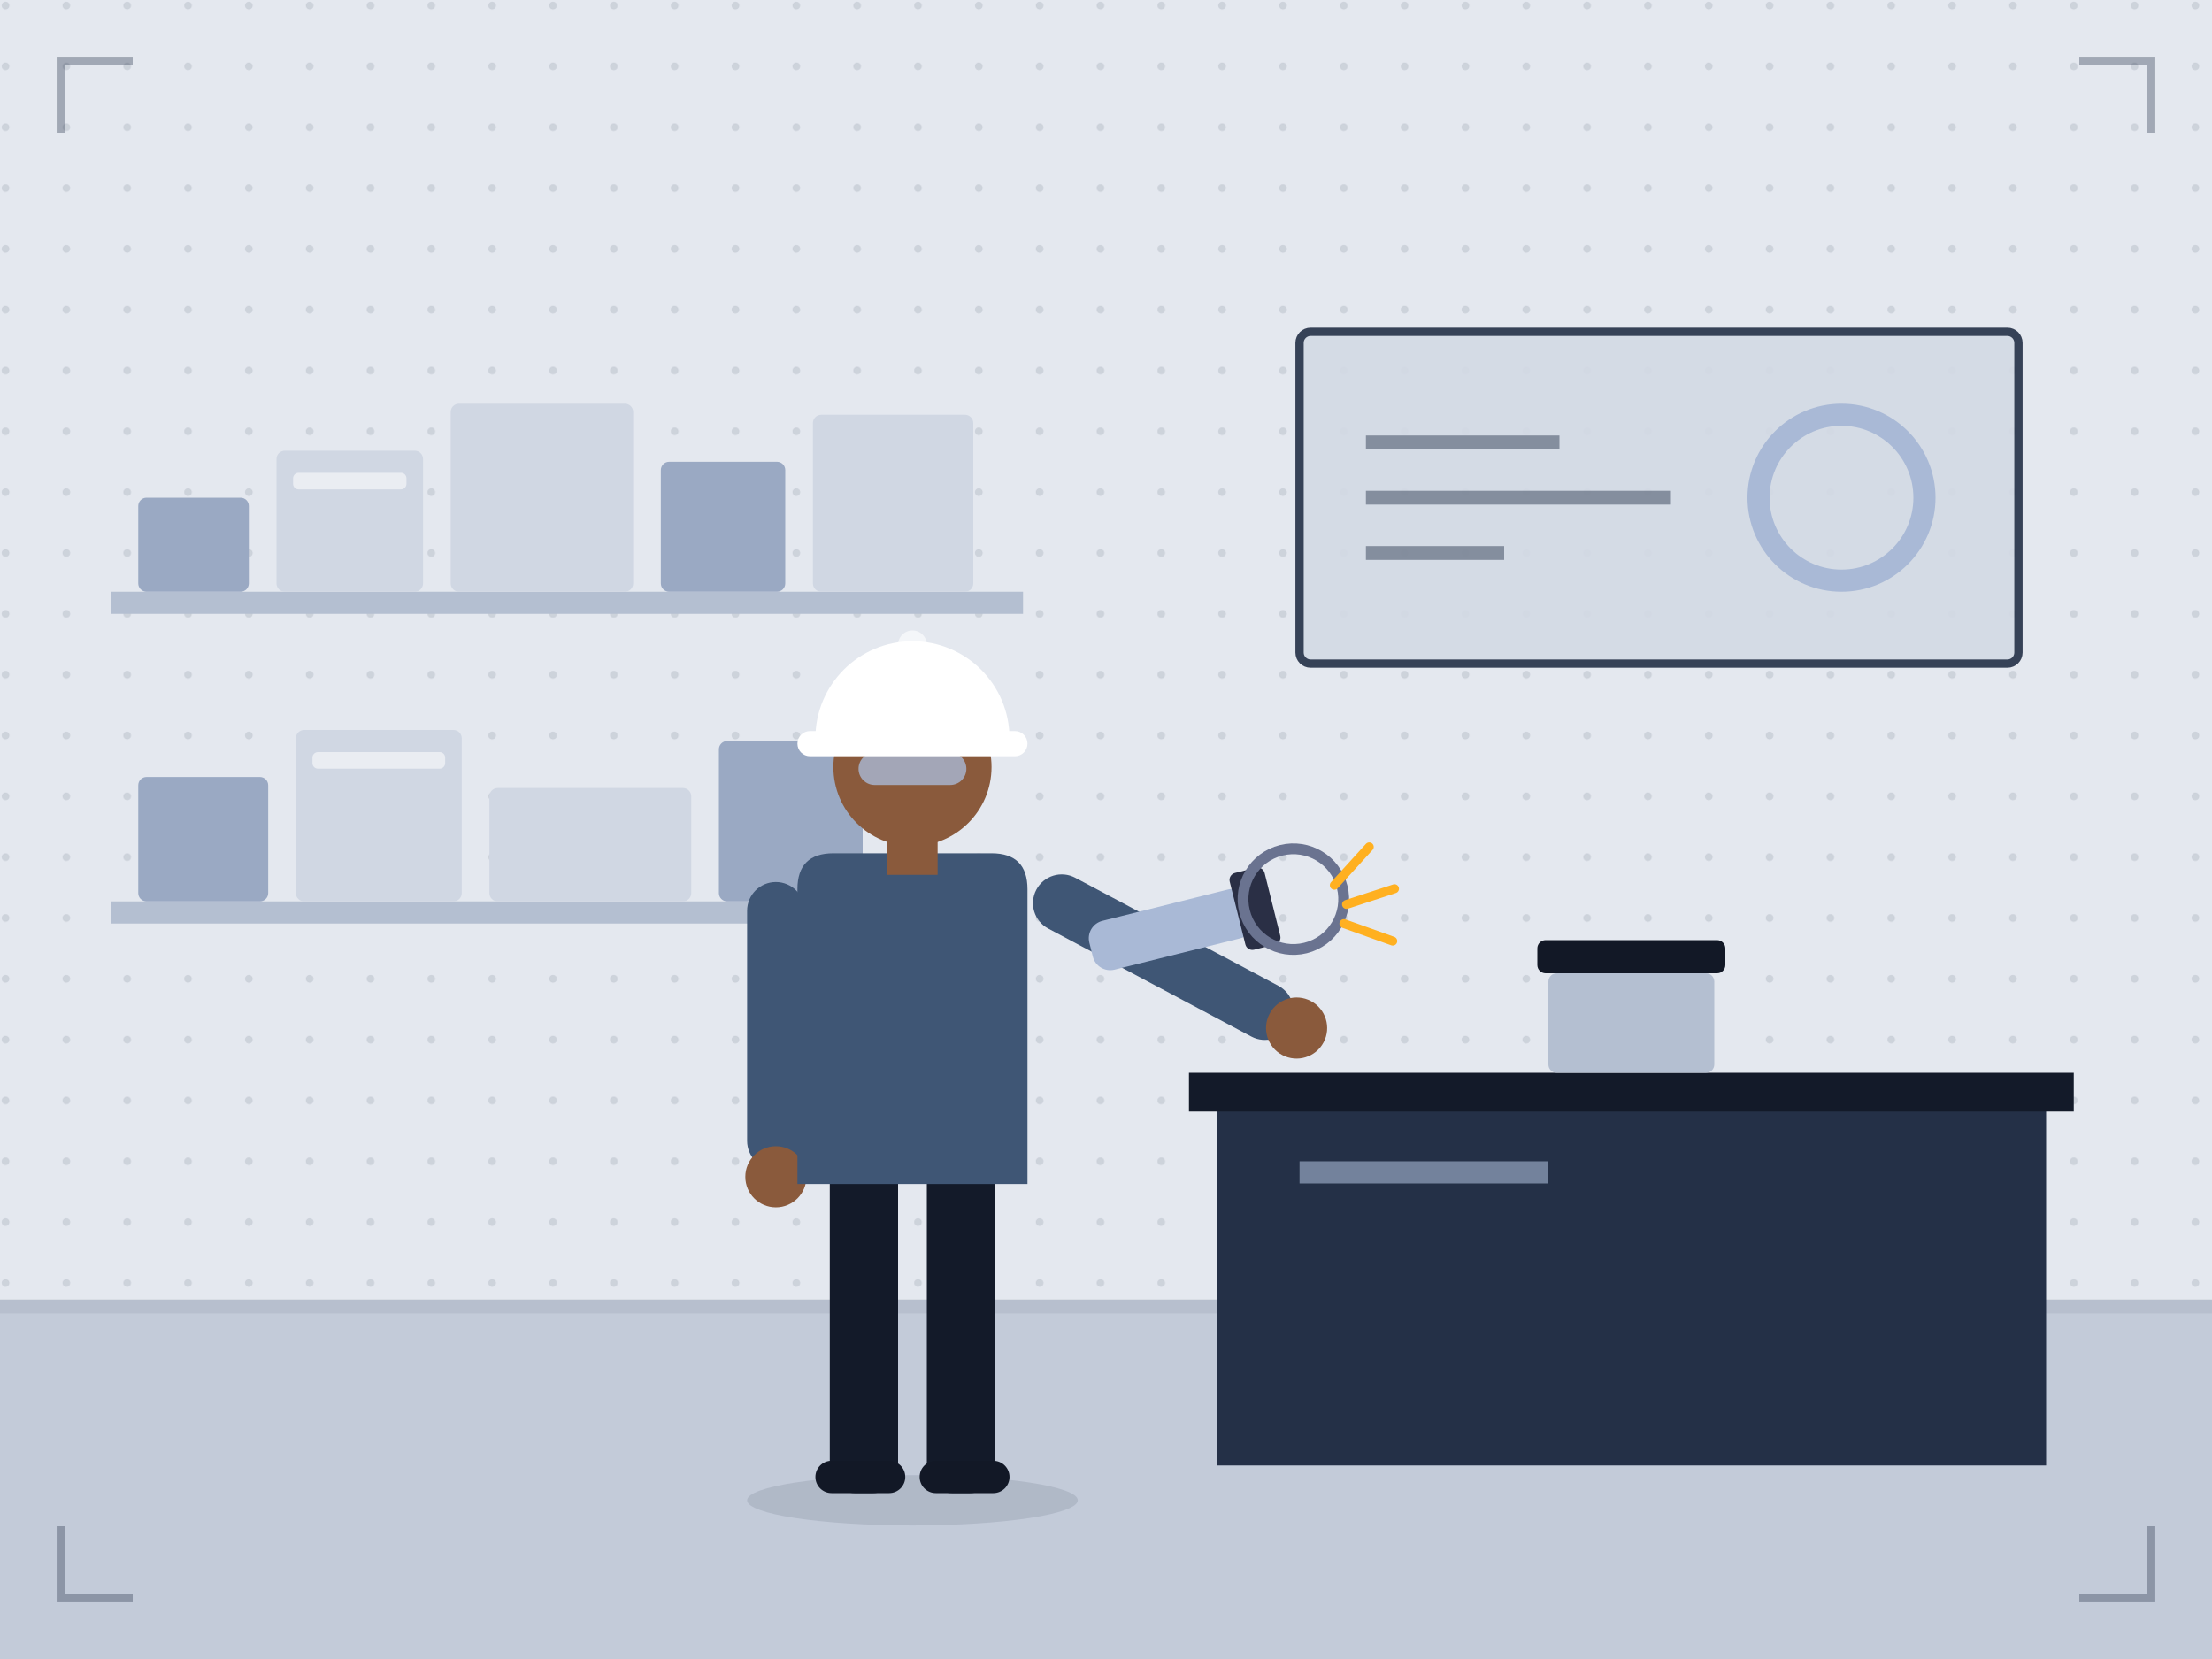
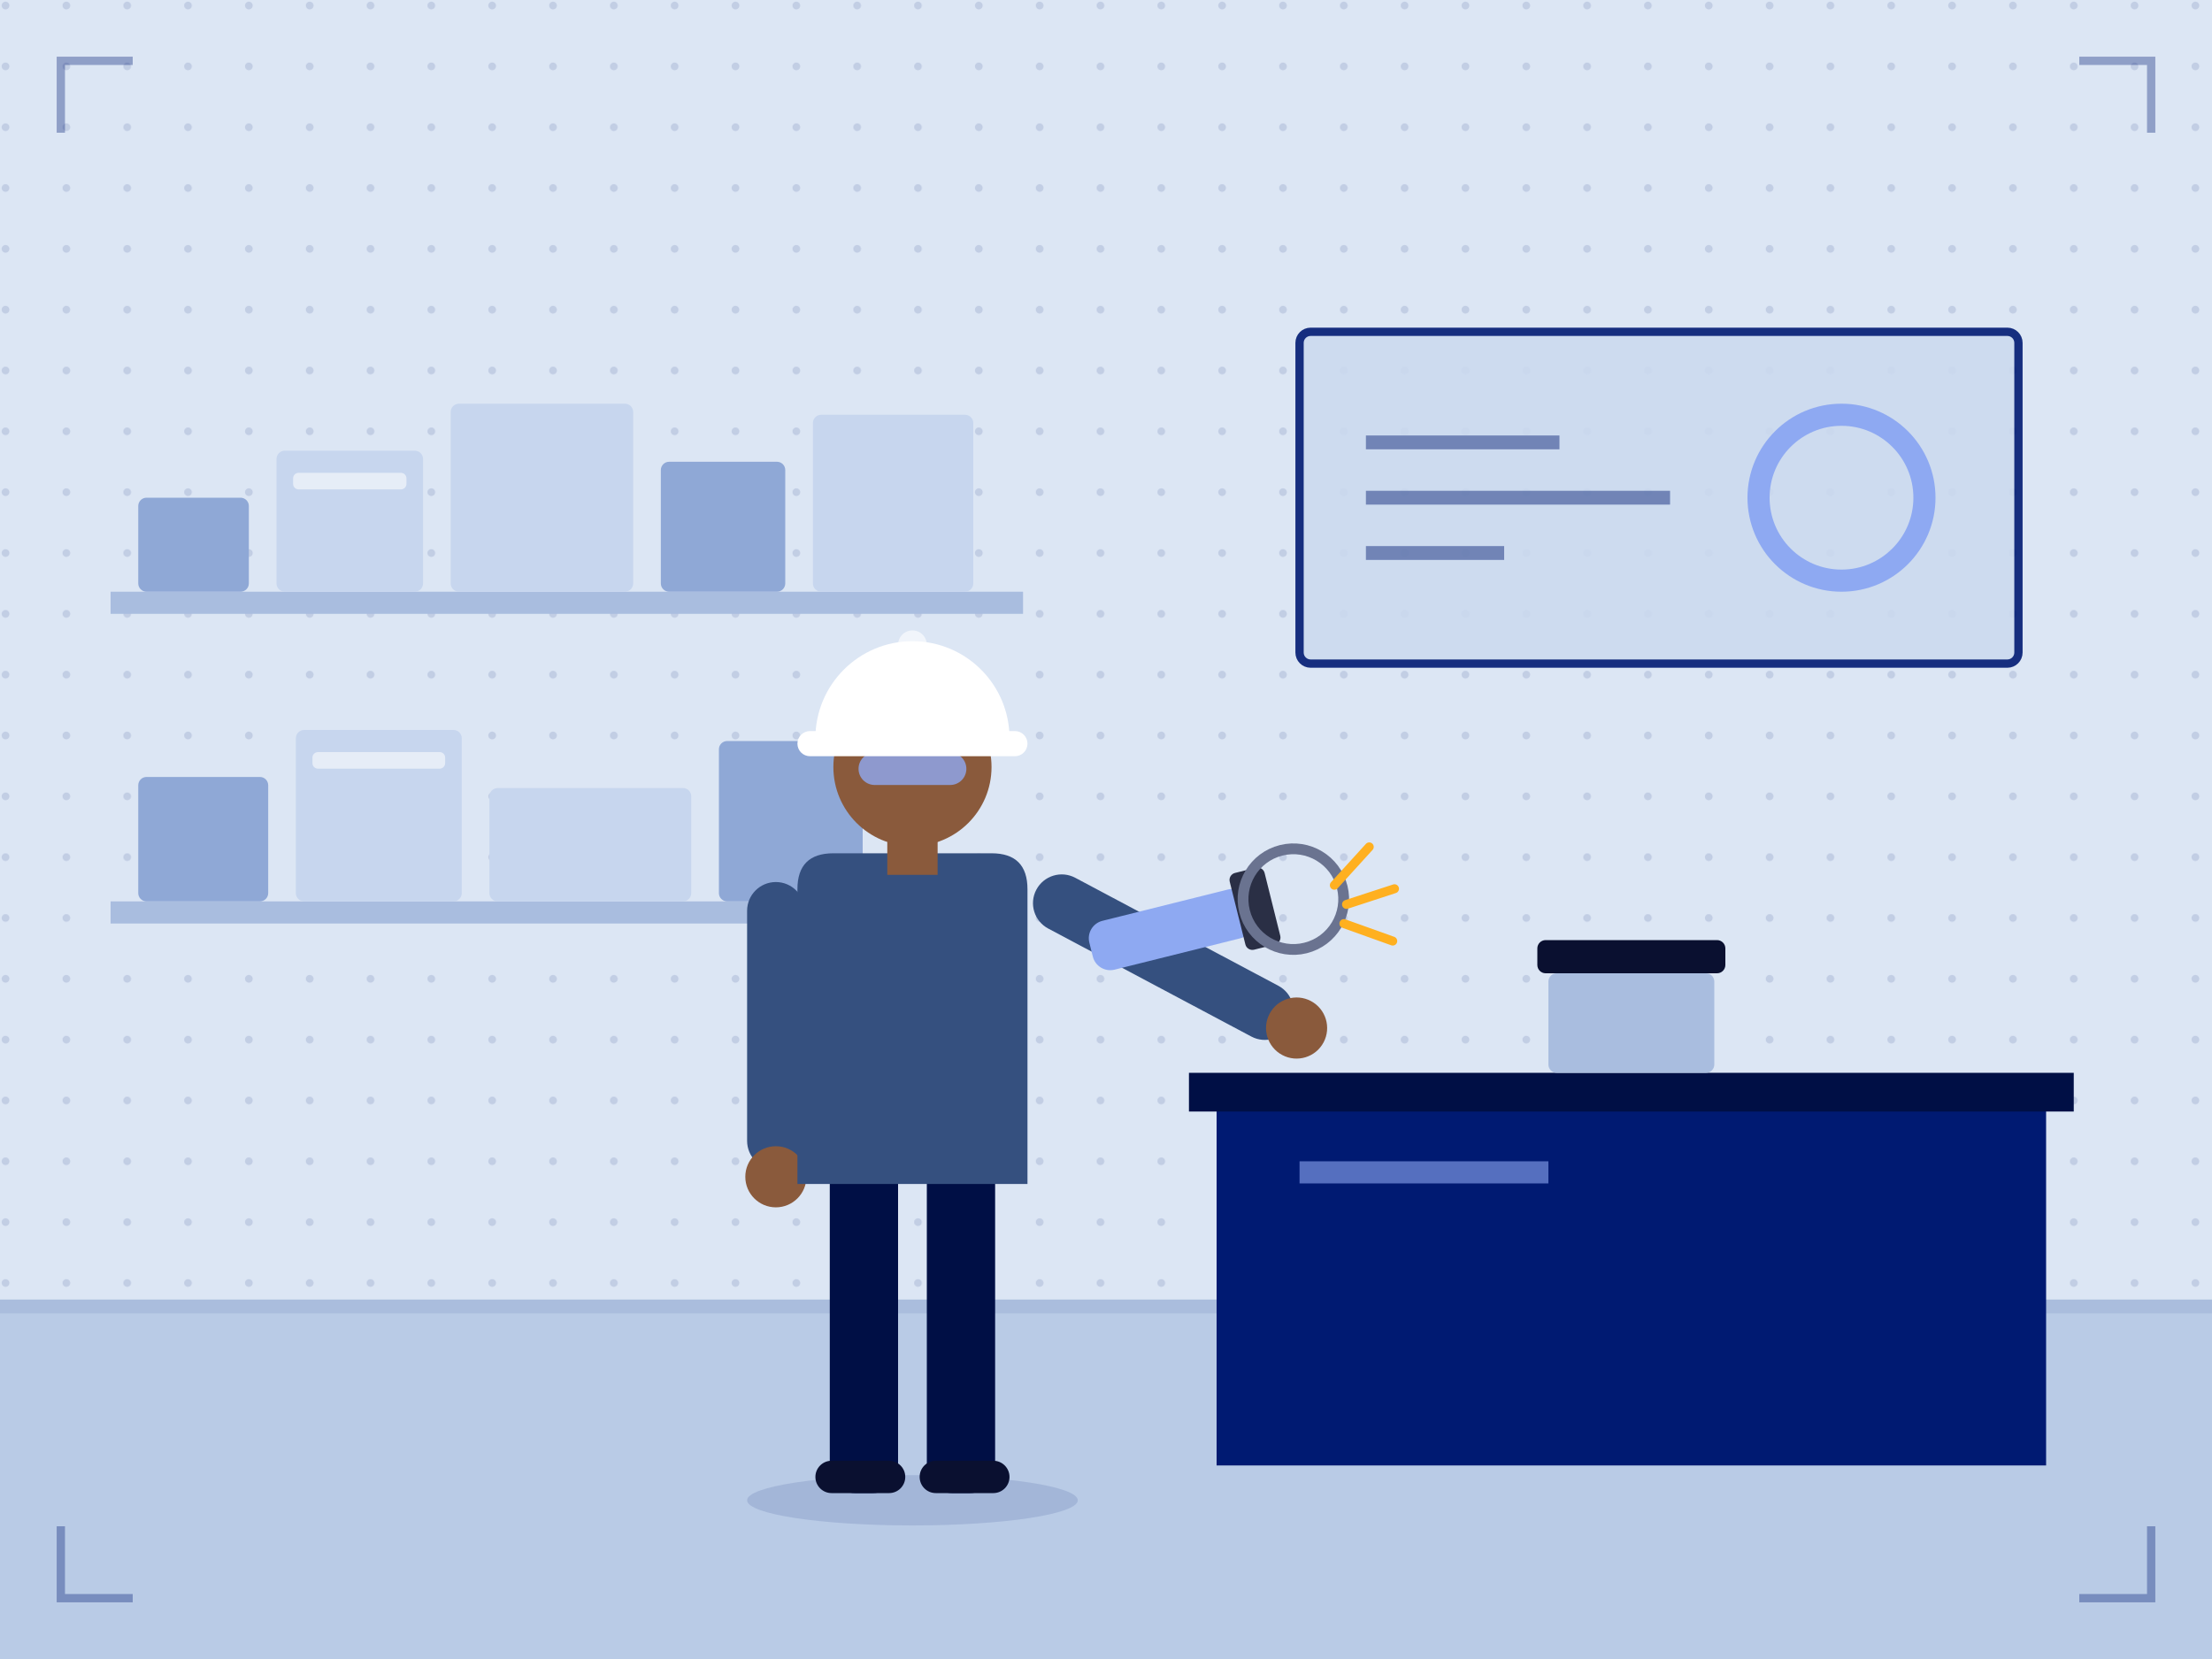
<svg xmlns="http://www.w3.org/2000/svg" viewBox="0 0 800 600" role="img" aria-label="Maqueta de foto del taller de mantenimiento">
  <defs>
    <pattern id="dots" width="22" height="22" patternUnits="userSpaceOnUse">
-       <circle cx="2" cy="2" r="1.4" fill="#243047" opacity=".12" />
+       <circle cx="2" cy="2" r="1.4" fill="#001a72" opacity=".12" />
    </pattern>
  </defs>
-   <rect width="800" height="600" fill="#e4e8ef" />
+   <rect width="800" height="600" fill="#dce6f4" />
  <rect width="800" height="600" fill="url(#dots)" />
-   <rect x="40" y="214" width="330" height="8" fill="#b4bfd1" />
-   <rect x="50" y="180" width="40" height="34" rx="3" fill="#9aa9c3" />
-   <rect x="100" y="163" width="53" height="51" rx="3" fill="#d0d7e3" />
+   <rect x="40" y="214" width="330" height="8" fill="#a9bddf" />
+   <rect x="50" y="180" width="40" height="34" rx="3" fill="#8fa8d6" />
+   <rect x="100" y="163" width="53" height="51" rx="3" fill="#c7d6ee" />
  <rect x="106" y="171" width="41" height="6" rx="2" fill="#ffffff" opacity=".55" />
-   <rect x="163" y="146" width="66" height="68" rx="3" fill="#d0d7e3" />
-   <rect x="239" y="167" width="45" height="47" rx="3" fill="#9aa9c3" />
-   <rect x="294" y="150" width="58" height="64" rx="3" fill="#d0d7e3" />
-   <rect x="40" y="326" width="330" height="8" fill="#b4bfd1" />
-   <rect x="50" y="281" width="47" height="45" rx="3" fill="#9aa9c3" />
-   <rect x="107" y="264" width="60" height="62" rx="3" fill="#d0d7e3" />
+   <rect x="163" y="146" width="66" height="68" rx="3" fill="#c7d6ee" />
+   <rect x="239" y="167" width="45" height="47" rx="3" fill="#8fa8d6" />
+   <rect x="294" y="150" width="58" height="64" rx="3" fill="#c7d6ee" />
+   <rect x="40" y="326" width="330" height="8" fill="#a9bddf" />
+   <rect x="50" y="281" width="47" height="45" rx="3" fill="#8fa8d6" />
+   <rect x="107" y="264" width="60" height="62" rx="3" fill="#c7d6ee" />
  <rect x="113" y="272" width="48" height="6" rx="2" fill="#ffffff" opacity=".55" />
-   <rect x="177" y="285" width="73" height="41" rx="3" fill="#d0d7e3" />
-   <rect x="260" y="268" width="52" height="58" rx="3" fill="#9aa9c3" />
+   <rect x="177" y="285" width="73" height="41" rx="3" fill="#c7d6ee" />
+   <rect x="260" y="268" width="52" height="58" rx="3" fill="#8fa8d6" />
  <g transform="translate(470 120)">
-     <rect width="260" height="120" rx="4" fill="#d3d9e4" stroke="#243047" stroke-width="3" opacity=".9" />
-     <path d="M24 40h70M24 60h110M24 80h50" stroke="#243047" stroke-width="5" opacity=".45" />
-     <circle cx="196" cy="60" r="30" fill="none" stroke="#a9b9d6" stroke-width="8" />
+     <rect width="260" height="120" rx="4" fill="#cbd9ee" stroke="#001a72" stroke-width="3" opacity=".9" />
+     <path d="M24 40h70M24 60h110M24 80h50" stroke="#001a72" stroke-width="5" opacity=".45" />
+     <circle cx="196" cy="60" r="30" fill="none" stroke="#8ea9f2" stroke-width="8" />
  </g>
-   <rect y="470" width="800" height="130" fill="#c3cbd9" />
-   <rect y="470" width="800" height="5" fill="#243047" opacity=".08" />
+   <rect y="470" width="800" height="130" fill="#b9cbe6" />
+   <rect y="470" width="800" height="5" fill="#001a72" opacity=".08" />
  <g transform="translate(330 540) scale(1.3)">
-     <ellipse cx="0" cy="2" rx="46" ry="7" fill="#243047" opacity=".12" />
-     <rect x="-23" y="-94" width="19" height="94" rx="7" fill="#131a29" />
-     <rect x="4" y="-94" width="19" height="94" rx="7" fill="#131a29" />
-     <rect x="-27" y="-9" width="25" height="9" rx="4.5" fill="#121826" />
-     <rect x="2" y="-9" width="25" height="9" rx="4.5" fill="#121826" />
-     <rect x="-46" y="-170" width="16" height="80" rx="8" fill="#3f5675" />
+     <ellipse cx="0" cy="2" rx="46" ry="7" fill="#001a72" opacity=".12" />
+     <rect x="-23" y="-94" width="19" height="94" rx="7" fill="#000f45" />
+     <rect x="4" y="-94" width="19" height="94" rx="7" fill="#000f45" />
+     <rect x="-27" y="-9" width="25" height="9" rx="4.5" fill="#0a1030" />
+     <rect x="2" y="-9" width="25" height="9" rx="4.5" fill="#0a1030" />
+     <rect x="-46" y="-170" width="16" height="80" rx="8" fill="#35507f" />
    <circle cx="-38" cy="-88" r="8.5" fill="#8a5a3c" />
-     <path d="M-32 -168 q0 -10 10 -10 h44 q10 0 10 10 v82 h-64z" fill="#3f5675" />
+     <path d="M-32 -168 q0 -10 10 -10 h44 q10 0 10 10 v82 h-64z" fill="#35507f" />
    <g transform="rotate(-62 38 -166)">
-       <rect x="30" y="-170" width="16" height="80" rx="8" fill="#3f5675" />
+       <rect x="30" y="-170" width="16" height="80" rx="8" fill="#35507f" />
      <circle cx="38" cy="-88" r="8.5" fill="#8a5a3c" />
    </g>
    <rect x="-7" y="-188" width="14" height="16" fill="#8a5a3c" />
    <circle cx="0" cy="-202" r="22" fill="#8a5a3c" />
-     <rect x="-15" y="-206" width="30" height="9" rx="4.5" fill="#a9b9d6" opacity=".8" />
+     <rect x="-15" y="-206" width="30" height="9" rx="4.5" fill="#8ea9f2" opacity=".8" />
    <path d="M-27 -210 a27 27 0 0 1 54 0z" fill="#ffffff" />
    <rect x="-32" y="-212" width="64" height="7" rx="3.5" fill="#ffffff" />
    <rect x="-4" y="-240" width="8" height="30" rx="4" fill="#ffffff" opacity=".6" />
    <g transform="translate(48 -158) rotate(-14)">
-       <rect width="46" height="14" rx="5" fill="#a9b9d6" />
+       <rect width="46" height="14" rx="5" fill="#8ea9f2" />
      <rect x="42" y="-4" width="10" height="22" rx="2" fill="#2a2f45" />
      <circle cx="58" cy="7" r="14" fill="none" stroke="#6a7390" stroke-width="3" />
      <path d="M70 6l12-8M72 12l14-1M70 17l12 8" stroke="#ffb020" stroke-width="2.5" stroke-linecap="round" />
    </g>
  </g>
-   <rect x="440" y="400" width="300" height="130" fill="#243047" />
-   <rect x="430" y="388" width="320" height="14" fill="#131a29" />
-   <rect x="560" y="352" width="60" height="36" rx="3" fill="#b4bfd1" />
-   <rect x="556" y="340" width="68" height="12" rx="3" fill="#121826" />
-   <rect x="470" y="420" width="90" height="8" fill="#a9b9d6" opacity=".6" />
-   <path d="M22 48V22H48" fill="none" stroke="#243047" stroke-width="3" opacity=".35" />
-   <path d="M778 48V22H752" fill="none" stroke="#243047" stroke-width="3" opacity=".35" />
-   <path d="M22 552V578H48" fill="none" stroke="#243047" stroke-width="3" opacity=".35" />
-   <path d="M778 552V578H752" fill="none" stroke="#243047" stroke-width="3" opacity=".35" />
+   <rect x="440" y="400" width="300" height="130" fill="#001a72" />
+   <rect x="430" y="388" width="320" height="14" fill="#000f45" />
+   <rect x="560" y="352" width="60" height="36" rx="3" fill="#a9bddf" />
+   <rect x="556" y="340" width="68" height="12" rx="3" fill="#0a1030" />
+   <rect x="470" y="420" width="90" height="8" fill="#8ea9f2" opacity=".6" />
+   <path d="M22 48V22H48" fill="none" stroke="#001a72" stroke-width="3" opacity=".35" />
+   <path d="M778 48V22H752" fill="none" stroke="#001a72" stroke-width="3" opacity=".35" />
+   <path d="M22 552V578H48" fill="none" stroke="#001a72" stroke-width="3" opacity=".35" />
+   <path d="M778 552V578H752" fill="none" stroke="#001a72" stroke-width="3" opacity=".35" />
</svg>
